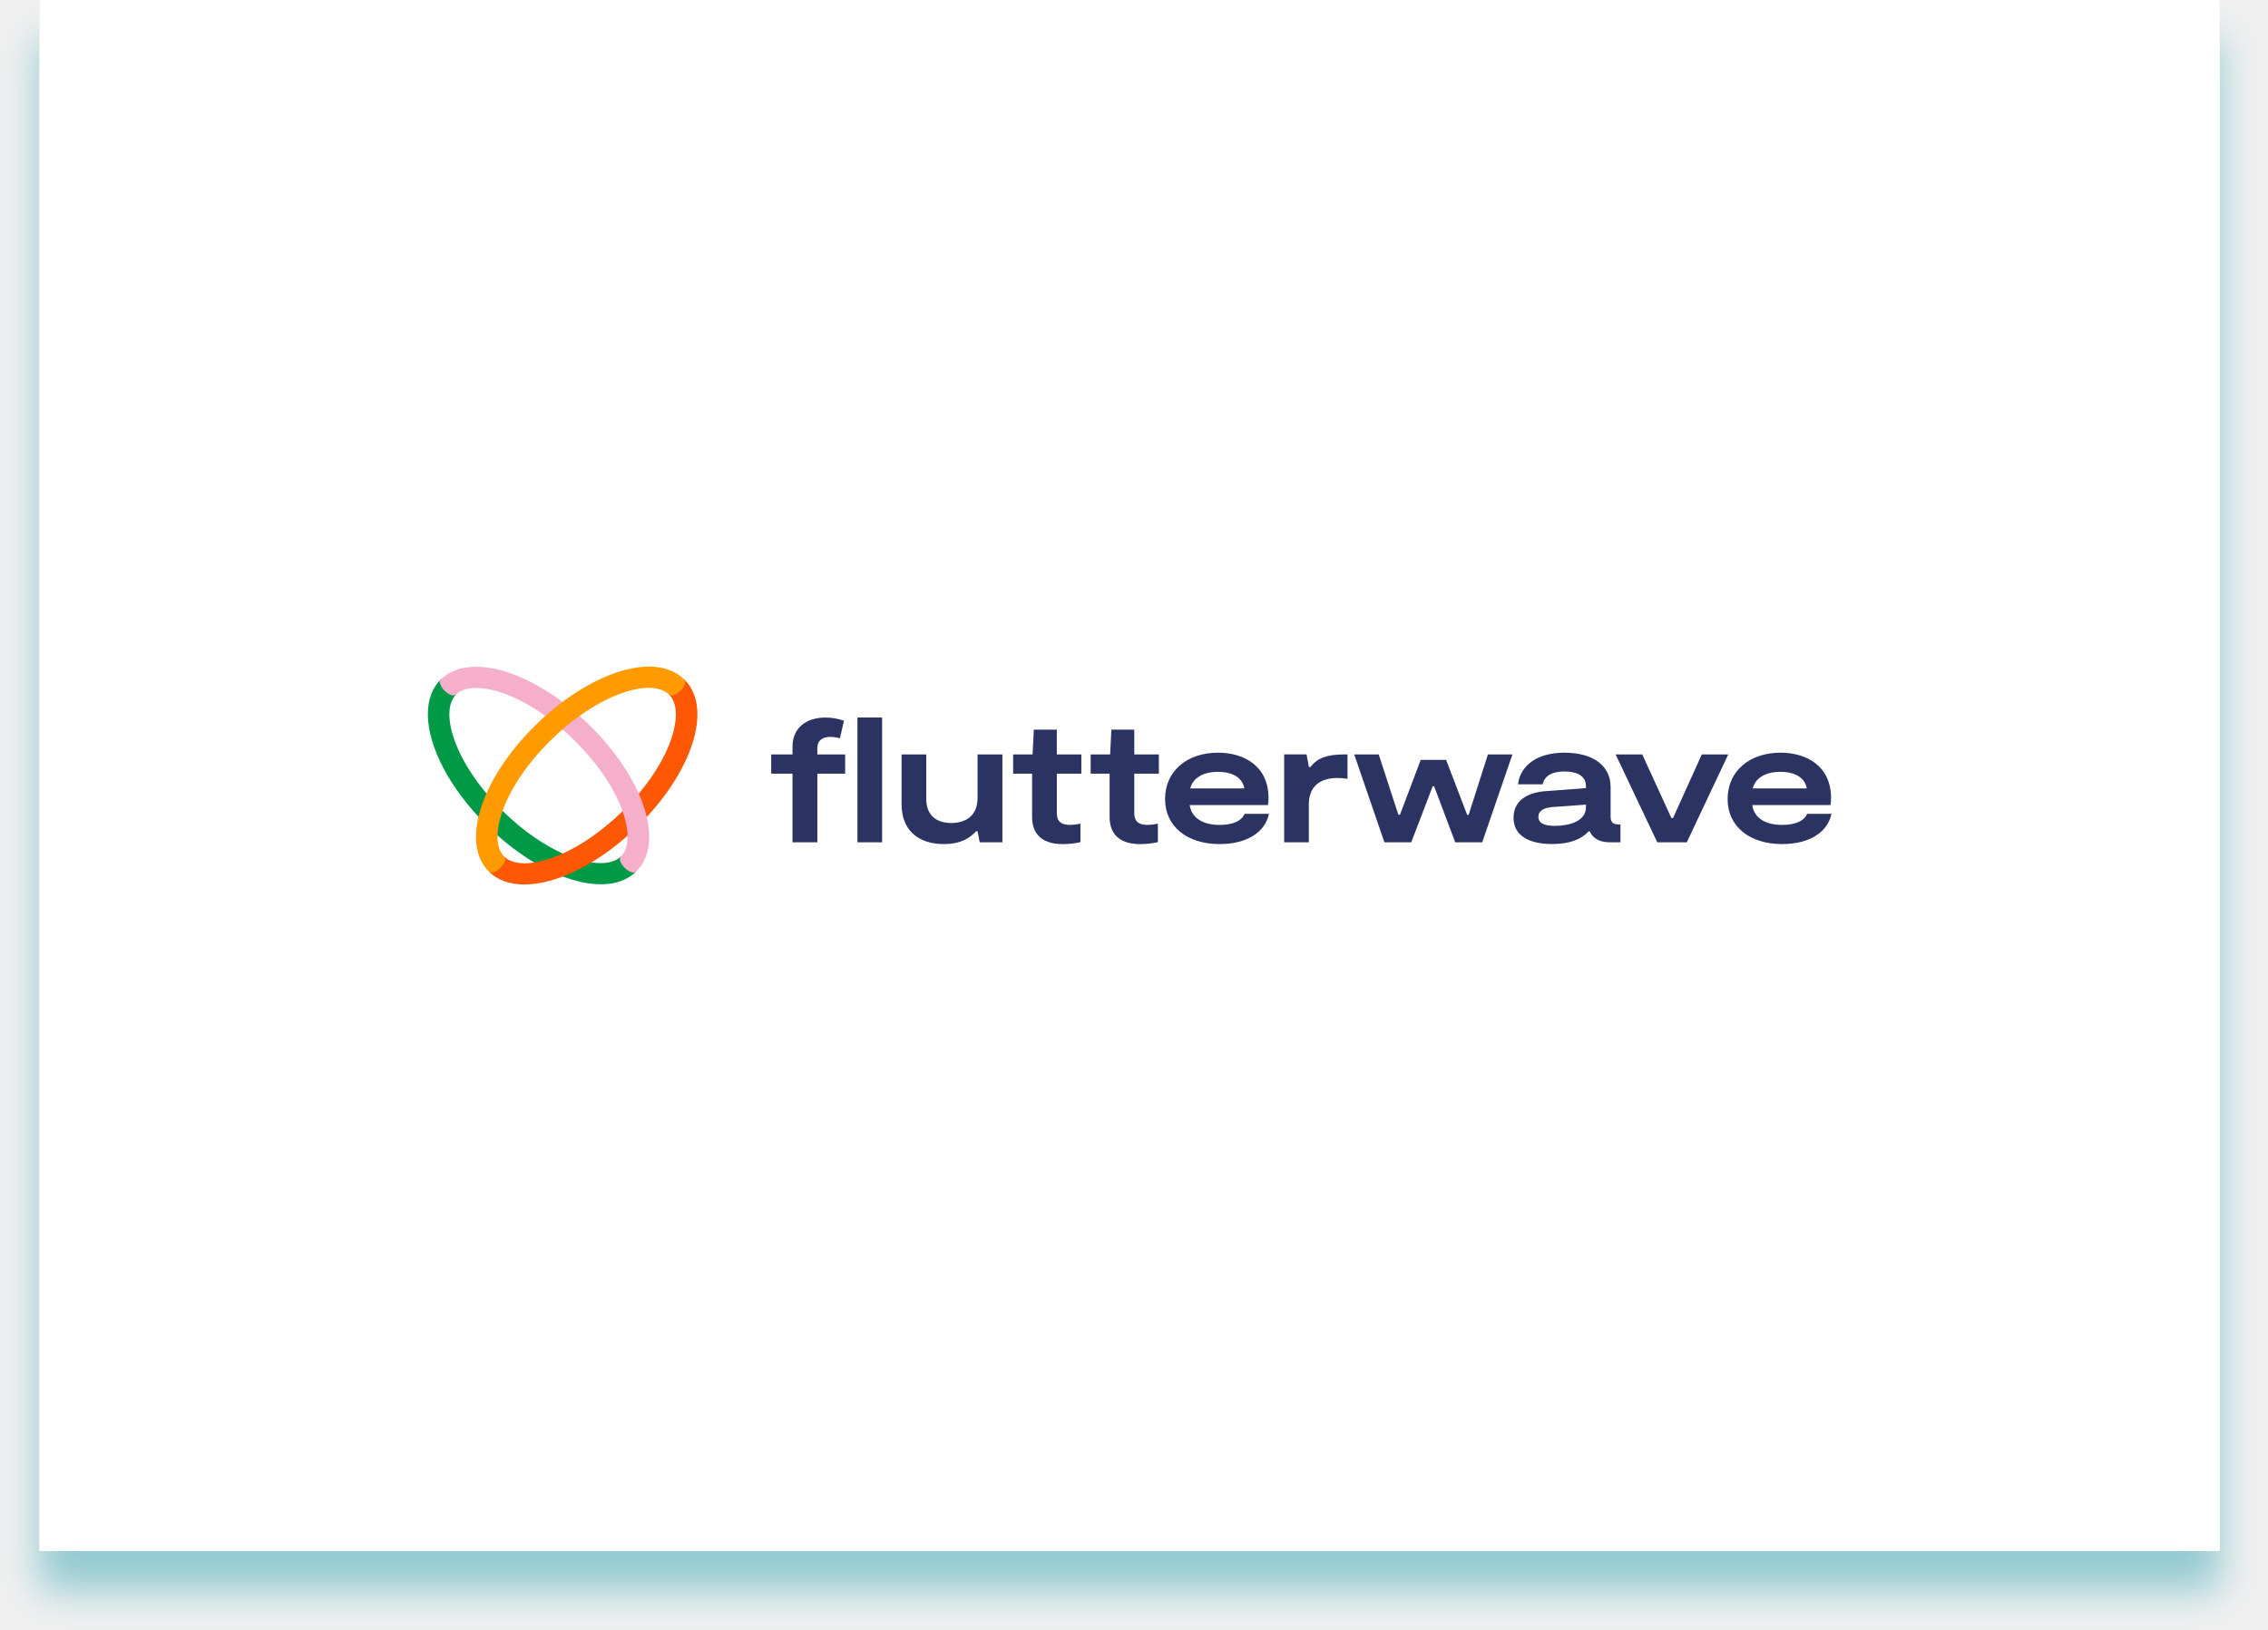
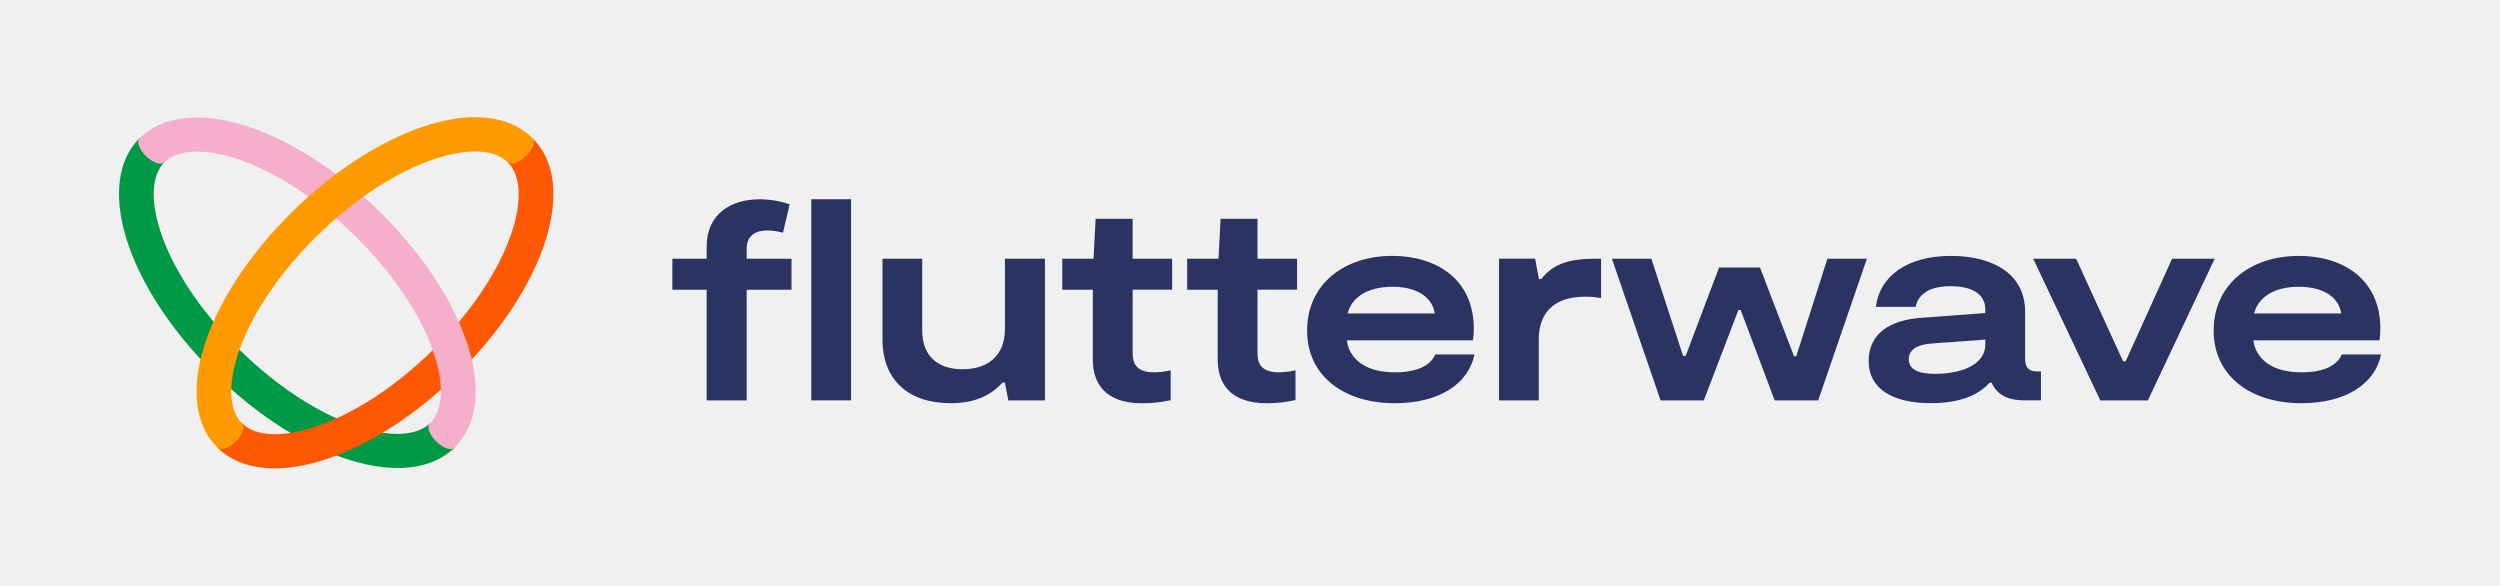
- <svg xmlns="http://www.w3.org/2000/svg" width="231" height="166" viewBox="0 0 231 166" fill="none">
-   <g filter="url(#filter0_d_1723_2266)">
-     <rect width="222" height="158" transform="translate(4.05664)" fill="white" />
-     <path d="M89.844 73.091H87.331V85.803H89.844V73.091Z" fill="#2A3362" />
-     <path d="M99.567 81.293C99.567 83.047 98.42 83.836 96.891 83.836C95.363 83.836 94.341 83.047 94.341 81.382V76.852H91.829V81.955C91.829 84.497 93.45 85.983 96.144 85.983C97.838 85.983 98.785 85.369 99.419 84.676H99.566L99.784 85.805H102.096V76.852H99.567V81.293Z" fill="#2A3362" />
-     <path d="M124.212 84.032C122.374 84.032 121.337 83.208 121.173 82.009H129.147C129.183 81.76 129.202 81.508 129.201 81.256C129.184 78.035 126.706 76.672 124.055 76.672C120.978 76.672 118.665 78.481 118.665 81.4C118.665 84.174 120.887 85.983 124.219 85.983C127.005 85.983 128.861 84.766 129.245 82.903H126.762C126.452 83.638 125.56 84.032 124.212 84.032ZM124.056 78.624C125.66 78.624 126.587 79.322 126.734 80.311H121.227C121.463 79.363 122.392 78.624 124.049 78.624H124.056Z" fill="#2A3362" />
-     <path d="M133.47 78.136H133.314L133.077 76.847H130.794V85.805H133.306V81.955C133.306 80.218 134.325 79.251 136.22 79.251C136.564 79.247 136.908 79.276 137.246 79.34V76.851H136.895C135.22 76.851 134.18 77.192 133.47 78.136Z" fill="#2A3362" />
-     <path d="M149.582 83.011H149.437L147.288 77.407H144.702L142.59 82.994H142.426L140.424 76.852H137.929L141.006 85.805H143.738L145.923 80.092H146.068L148.217 85.805H150.966L154.043 76.852H151.548L149.582 83.011Z" fill="#2A3362" />
-     <path d="M164.044 83.197V80.201C164.044 77.765 161.949 76.673 159.345 76.673C156.578 76.673 154.849 77.963 154.612 79.894H157.124C157.307 79.052 158.035 78.587 159.345 78.587C160.655 78.587 161.528 79.07 161.528 80.055V80.284L157.431 80.59C155.538 80.734 154.156 81.558 154.156 83.312C154.156 85.121 155.741 85.979 158.071 85.979C159.951 85.979 161.098 85.464 161.8 84.686H161.924C162.319 85.561 163.119 85.801 163.989 85.801H165.045V83.978H164.808C164.279 83.978 164.044 83.728 164.044 83.197ZM161.53 82.248C161.53 83.664 159.814 84.128 158.344 84.128C157.342 84.128 156.687 83.878 156.687 83.197C156.687 82.584 157.252 82.285 158.091 82.213L161.531 81.963L161.53 82.248Z" fill="#2A3362" />
-     <path d="M173.332 76.852L170.4 83.334H170.236L167.268 76.852H164.555L168.797 85.805H171.802L176.025 76.852H173.332Z" fill="#2A3362" />
-     <path d="M184.056 82.903C183.745 83.638 182.854 84.032 181.507 84.032C179.668 84.032 178.631 83.208 178.467 82.009H186.441C186.478 81.76 186.496 81.508 186.496 81.256C186.478 78.035 184 76.672 181.349 76.672C178.272 76.672 175.961 78.481 175.961 81.4C175.961 84.174 178.182 85.983 181.513 85.983C184.3 85.983 186.156 84.766 186.539 82.903H184.056ZM181.343 78.624C182.946 78.624 183.874 79.322 184.021 80.311H178.515C178.754 79.363 179.68 78.624 181.337 78.624H181.343Z" fill="#2A3362" />
-     <path d="M83.248 76.192C83.248 75.404 83.813 75.065 84.541 75.065C84.88 75.068 85.216 75.116 85.542 75.208L85.962 73.416C85.354 73.205 84.713 73.096 84.068 73.094C82.211 73.094 80.719 74.062 80.719 76.066V76.852H78.551V78.813H80.719V85.805H83.248V78.812H86.08V76.852H83.248V76.192Z" fill="#2A3362" />
-     <path d="M107.639 74.327H105.3L105.169 76.852H103.191V78.813H105.122V83.227C105.122 84.73 105.902 85.987 108.241 85.987C108.848 85.987 109.452 85.921 110.044 85.791V83.906C109.703 83.981 109.355 84.023 109.005 84.032C107.75 84.032 107.641 83.334 107.641 82.796V78.808H110.136V76.852H107.639V74.327Z" fill="#2A3362" />
-     <path d="M115.53 74.327H113.198L113.067 76.852H111.085V78.813H113.016V83.227C113.016 84.73 113.795 85.987 116.135 85.987C116.74 85.985 117.343 85.918 117.933 85.786V83.906C117.592 83.981 117.244 84.023 116.894 84.032C115.639 84.032 115.53 83.334 115.53 82.796V78.808H118.033V76.852H115.53V74.327Z" fill="#2A3362" />
-     <path d="M43.578 72.752C43.578 71.315 44.005 70.088 44.902 69.207L46.462 70.74C44.726 72.441 46.242 77.729 51.184 82.594C56.126 87.458 61.507 88.947 63.241 87.243L64.8 88.777C61.875 91.654 55.211 89.613 49.632 84.126C45.763 80.319 43.578 76.001 43.578 72.752Z" fill="#009A46" />
-     <path d="M53.413 90.099C51.952 90.099 50.704 89.678 49.806 88.797L51.365 87.263C53.098 88.967 58.475 87.476 63.422 82.613C68.369 77.75 69.882 72.462 68.149 70.758L69.709 69.225C72.636 72.102 70.558 78.655 64.978 84.141C61.108 87.952 56.716 90.099 53.413 90.099Z" fill="#FF5805" />
-     <path d="M65.494 81.946C64.547 79.265 62.614 76.4 60.048 73.879C54.47 68.392 47.806 66.349 44.88 69.228C44.673 69.433 44.852 69.941 45.283 70.364C45.713 70.787 46.229 70.962 46.437 70.758C48.171 69.054 53.548 70.545 58.493 75.41C60.833 77.71 62.576 80.279 63.417 82.656C64.153 84.74 64.081 86.421 63.224 87.265C63.014 87.469 63.195 87.978 63.624 88.399C64.053 88.821 64.571 88.999 64.78 88.794C66.279 87.32 66.533 84.884 65.494 81.946Z" fill="#F5AFCB" />
-     <path d="M69.706 69.228C68.204 67.751 65.73 67.501 62.739 68.524C60.015 69.453 57.1 71.356 54.536 73.878C48.958 79.363 46.88 85.917 49.806 88.795C50.015 88.999 50.531 88.823 50.962 88.401C51.392 87.979 51.571 87.47 51.362 87.265C49.625 85.561 51.145 80.273 56.092 75.408C58.432 73.108 61.044 71.393 63.461 70.567C65.581 69.844 67.29 69.913 68.149 70.757C68.357 70.961 68.874 70.784 69.303 70.361C69.732 69.938 69.913 69.432 69.706 69.228Z" fill="#FF9B00" />
-   </g>
-   <defs>
-     <filter id="filter0_d_1723_2266" x="0.057" y="0" width="230" height="166" filterUnits="userSpaceOnUse" color-interpolation-filters="sRGB">
-       <feFlood flood-opacity="0" result="BackgroundImageFix" />
-       <feColorMatrix in="SourceAlpha" type="matrix" values="0 0 0 0 0 0 0 0 0 0 0 0 0 0 0 0 0 0 127 0" result="hardAlpha" />
-       <feOffset dy="4" />
-       <feGaussianBlur stdDeviation="2" />
-       <feComposite in2="hardAlpha" operator="out" />
-       <feColorMatrix type="matrix" values="0 0 0 0 0.573 0 0 0 0 0.79 0 0 0 0 0.82 0 0 0 1 0" />
-       <feBlend mode="normal" in2="BackgroundImageFix" result="effect1_dropShadow_1723_2266" />
-       <feBlend mode="normal" in="SourceGraphic" in2="effect1_dropShadow_1723_2266" result="shape" />
-     </filter>
-   </defs>
+ <svg xmlns="http://www.w3.org/2000/svg" width="158" height="37" viewBox="0 0 158 37" fill="none">
+   <path d="M53.787 12.591H51.274V25.303H53.787V12.591Z" fill="#2A3362" />
+   <path d="M63.511 20.793C63.511 22.547 62.363 23.336 60.835 23.336C59.306 23.336 58.285 22.547 58.285 20.882V16.352H55.773V21.455C55.773 23.997 57.393 25.483 60.088 25.483C61.781 25.483 62.728 24.869 63.363 24.176H63.509L63.728 25.305H66.039V16.352H63.511V20.793Z" fill="#2A3362" />
+   <path d="M88.156 23.532C86.317 23.532 85.28 22.708 85.116 21.509H93.09C93.127 21.259 93.145 21.008 93.145 20.756C93.127 17.535 90.649 16.172 87.998 16.172C84.921 16.172 82.608 17.982 82.608 20.9C82.608 23.674 84.831 25.483 88.162 25.483C90.949 25.483 92.805 24.266 93.188 22.403H90.706C90.395 23.138 89.503 23.532 88.156 23.532ZM88 18.124C89.603 18.124 90.531 18.822 90.677 19.811H85.171C85.406 18.863 86.336 18.124 87.992 18.124H88Z" fill="#2A3362" />
+   <path d="M97.413 17.637H97.257L97.02 16.347H94.737V25.305H97.25V21.455C97.25 19.718 98.268 18.751 100.163 18.751C100.507 18.747 100.851 18.776 101.189 18.84V16.351H100.838C99.163 16.351 98.123 16.692 97.413 17.637Z" fill="#2A3362" />
+   <path d="M113.525 22.511H113.38L111.231 16.907H108.645L106.534 22.494H106.37L104.367 16.352H101.872L104.949 25.305H107.681L109.866 19.592H110.011L112.16 25.305H114.91L117.987 16.352H115.492L113.525 22.511Z" fill="#2A3362" />
+   <path d="M127.987 22.697V19.701C127.987 17.265 125.893 16.173 123.288 16.173C120.522 16.173 118.792 17.463 118.555 19.394H121.067C121.25 18.552 121.978 18.087 123.288 18.087C124.598 18.087 125.472 18.57 125.472 19.555V19.784L121.375 20.09C119.481 20.234 118.1 21.058 118.1 22.812C118.1 24.62 119.684 25.479 122.014 25.479C123.895 25.479 125.041 24.964 125.743 24.186H125.868C126.262 25.061 127.062 25.301 127.932 25.301H128.988V23.478H128.751C128.223 23.478 127.987 23.228 127.987 22.697ZM125.473 21.748C125.473 23.164 123.758 23.628 122.287 23.628C121.286 23.628 120.631 23.378 120.631 22.697C120.631 22.084 121.195 21.785 122.034 21.713L125.475 21.463L125.473 21.748Z" fill="#2A3362" />
+   <path d="M137.275 16.352L134.343 22.834H134.179L131.212 16.352H128.498L132.74 25.305H135.745L139.968 16.352H137.275Z" fill="#2A3362" />
+   <path d="M148 22.403C147.688 23.138 146.797 23.532 145.45 23.532C143.611 23.532 142.574 22.708 142.41 21.509H150.384C150.421 21.259 150.439 21.008 150.439 20.756C150.422 17.535 147.944 16.172 145.293 16.172C142.216 16.172 139.904 17.982 139.904 20.9C139.904 23.674 142.125 25.483 145.456 25.483C148.243 25.483 150.099 24.266 150.483 22.403H148ZM145.286 18.124C146.889 18.124 147.817 18.822 147.964 19.811H142.459C142.697 18.863 143.624 18.124 145.28 18.124H145.286Z" fill="#2A3362" />
+   <path d="M47.191 15.692C47.191 14.904 47.756 14.565 48.484 14.565C48.823 14.568 49.16 14.616 49.486 14.708L49.905 12.916C49.297 12.705 48.657 12.596 48.012 12.594C46.154 12.594 44.662 13.562 44.662 15.566V16.352H42.494V18.313H44.662V25.305H47.191V18.312H50.024V16.352H47.191V15.692Z" fill="#2A3362" />
+   <path d="M71.583 13.827H69.243L69.112 16.352H67.135V18.313H69.066V22.727C69.066 24.23 69.845 25.487 72.184 25.487C72.791 25.487 73.396 25.421 73.987 25.291V23.406C73.646 23.481 73.298 23.523 72.949 23.532C71.693 23.532 71.584 22.834 71.584 22.296V18.308H74.079V16.352H71.583V13.827Z" fill="#2A3362" />
+   <path d="M79.473 13.827H77.141L77.01 16.352H75.028V18.313H76.959V22.727C76.959 24.23 77.739 25.487 80.078 25.487C80.683 25.485 81.286 25.418 81.876 25.286V23.406C81.535 23.481 81.187 23.523 80.838 23.532C79.582 23.532 79.473 22.834 79.473 22.296V18.308H81.976V16.352H79.473V13.827Z" fill="#2A3362" />
+   <path d="M7.521 12.252C7.521 10.815 7.949 9.588 8.846 8.707L10.405 10.24C8.669 11.941 10.185 17.229 15.127 22.093C20.07 26.958 25.45 28.447 27.184 26.743L28.744 28.277C25.818 31.154 19.154 29.113 13.576 23.626C9.706 19.819 7.521 15.501 7.521 12.252Z" fill="#009A46" />
+   <path d="M17.356 29.599C15.895 29.599 14.647 29.178 13.749 28.297L15.309 26.763C17.041 28.467 22.419 26.976 27.365 22.113C32.312 17.25 33.825 11.962 32.092 10.258L33.652 8.725C36.579 11.602 34.502 18.155 28.922 23.64C25.051 27.452 20.659 29.599 17.356 29.599Z" fill="#FF5805" />
+   <path d="M29.438 21.446C28.491 18.765 26.557 15.9 23.992 13.379C18.413 7.892 11.749 5.849 8.824 8.728C8.616 8.933 8.795 9.441 9.226 9.864C9.656 10.287 10.173 10.462 10.38 10.258C12.114 8.554 17.491 10.045 22.437 14.91C24.776 17.21 26.52 19.779 27.36 22.156C28.096 24.24 28.025 25.921 27.167 26.765C26.958 26.968 27.139 27.478 27.568 27.899C27.997 28.321 28.514 28.499 28.723 28.294C30.222 26.82 30.476 24.384 29.438 21.446Z" fill="#F5AFCB" />
+   <path d="M33.649 8.728C32.147 7.251 29.674 7.001 26.683 8.024C23.958 8.953 21.043 10.856 18.479 13.378C12.901 18.863 10.823 25.417 13.749 28.295C13.958 28.499 14.474 28.323 14.905 27.901C15.335 27.479 15.515 26.97 15.306 26.765C13.568 25.061 15.089 19.773 20.036 14.908C22.375 12.608 24.987 10.893 27.404 10.067C29.524 9.344 31.233 9.413 32.093 10.257C32.3 10.461 32.818 10.284 33.247 9.861C33.675 9.438 33.856 8.932 33.649 8.728Z" fill="#FF9B00" />
</svg>
